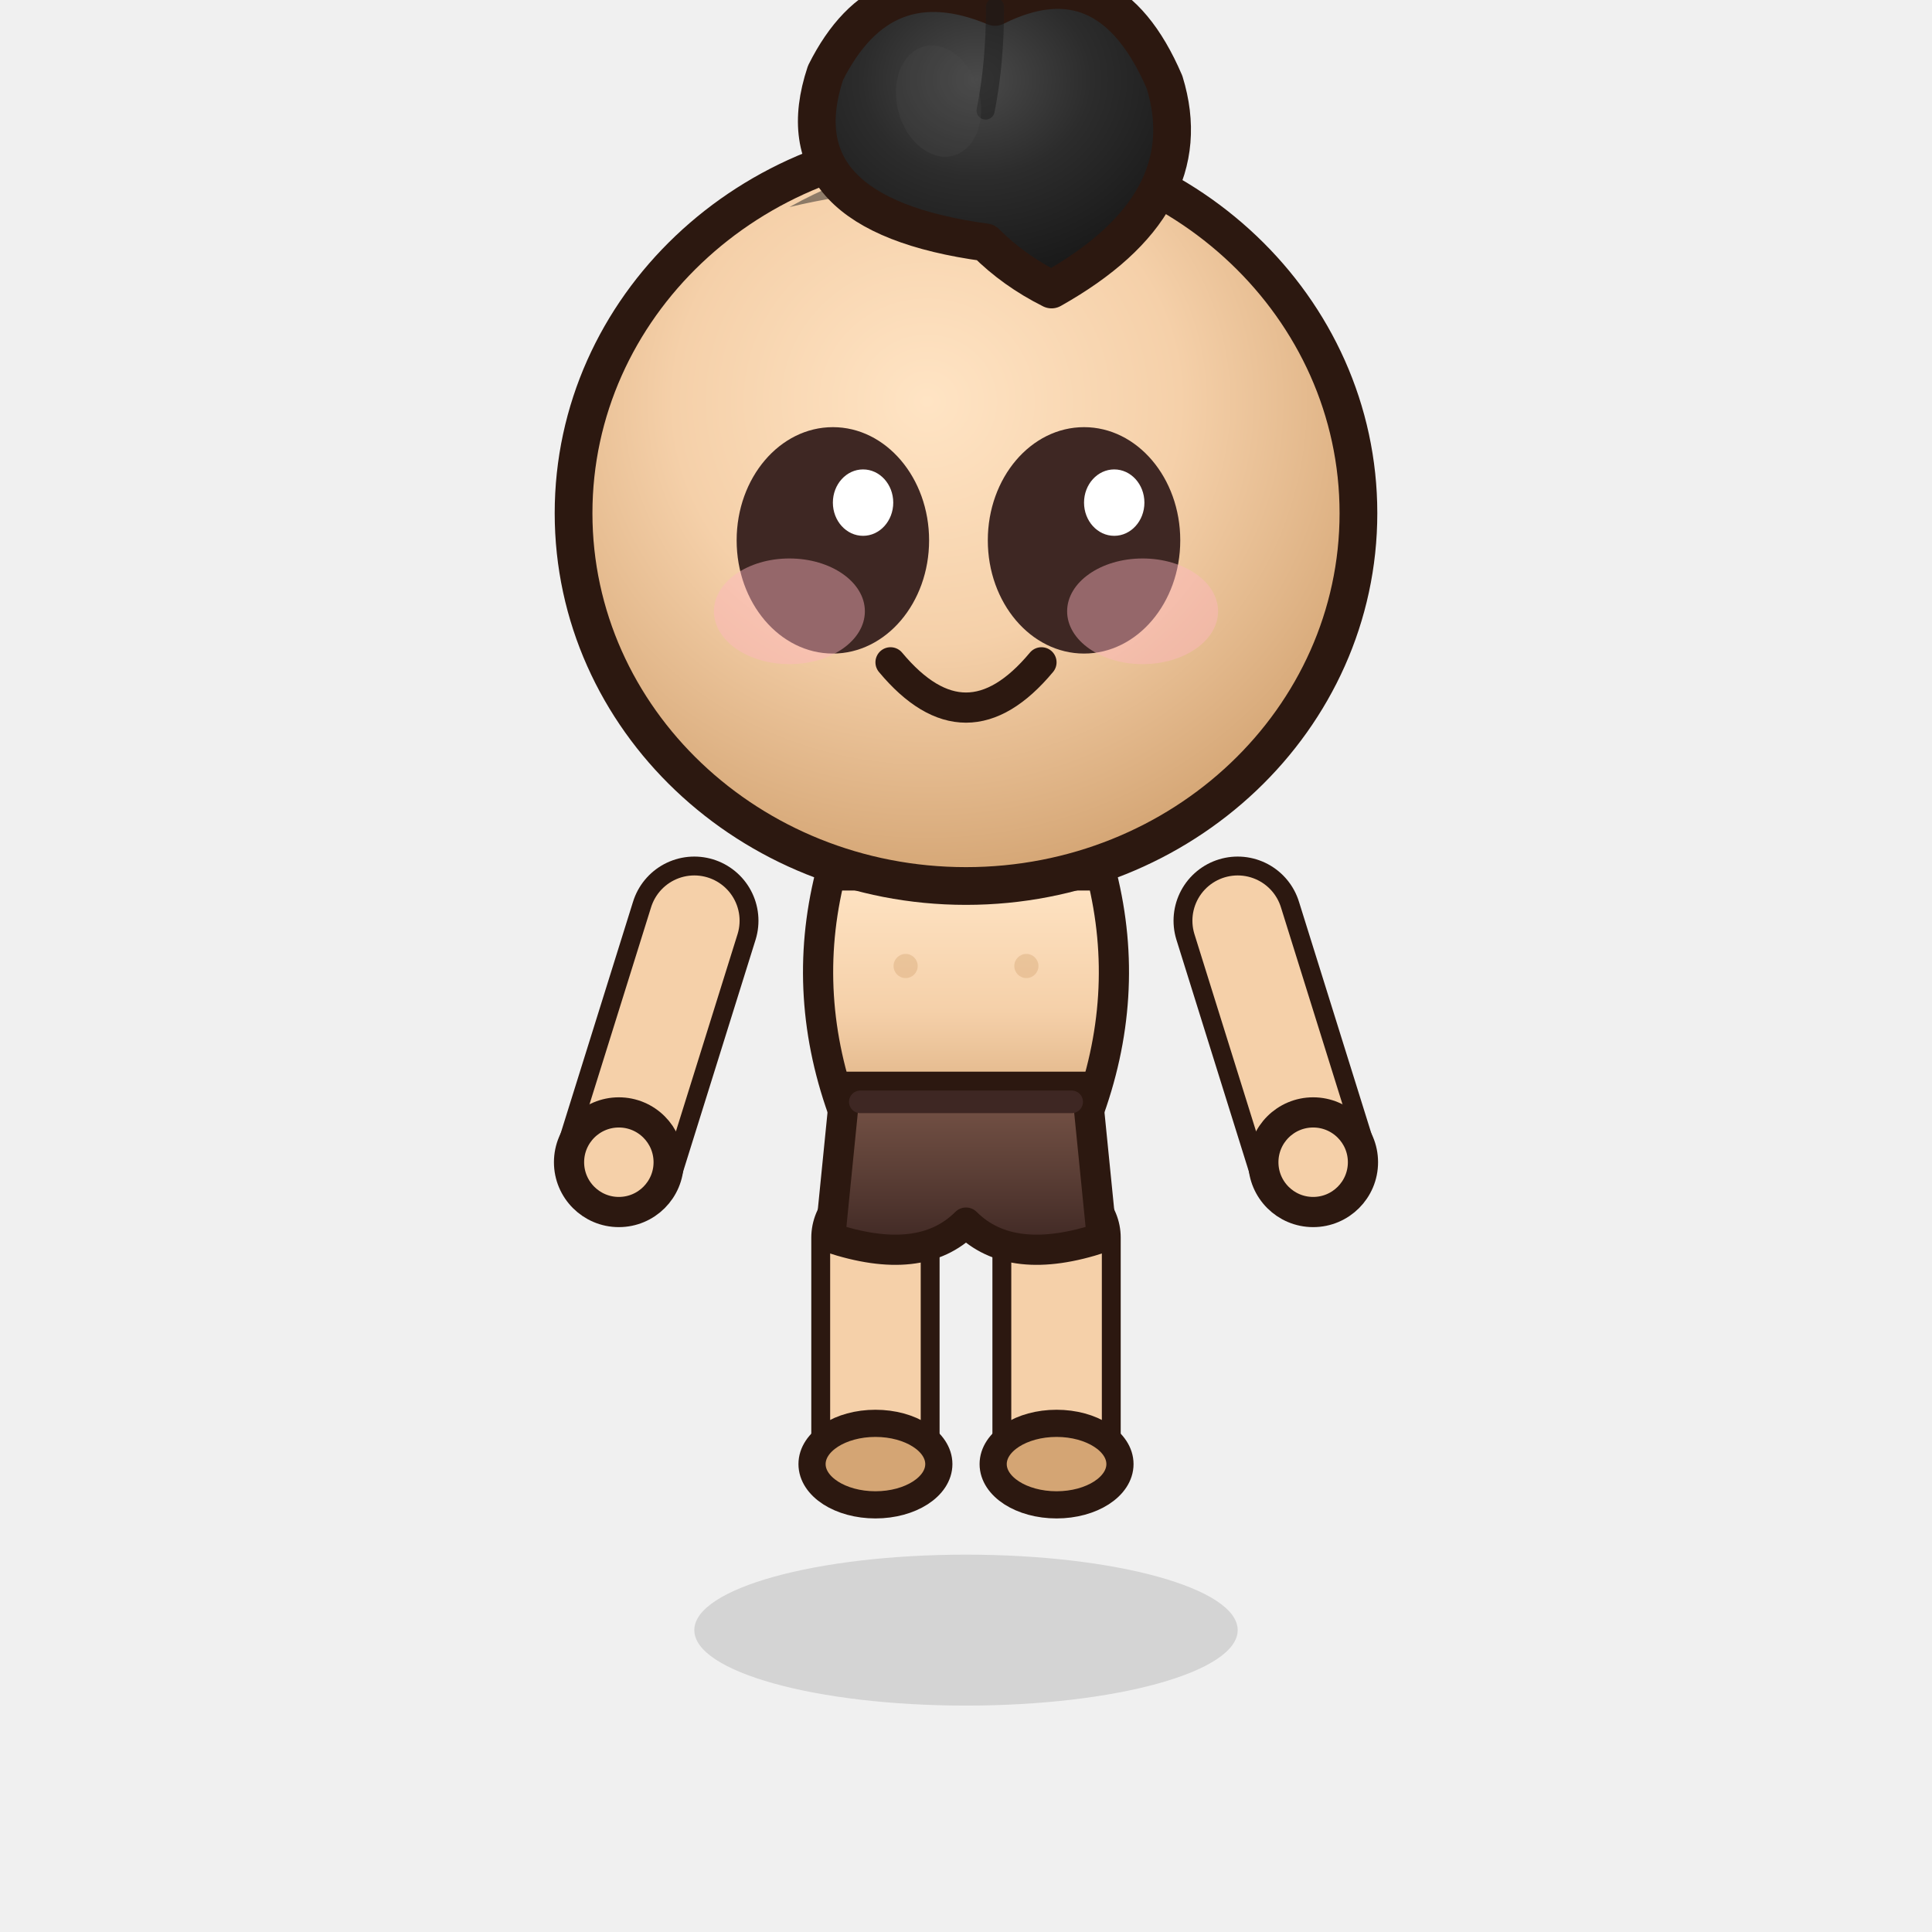
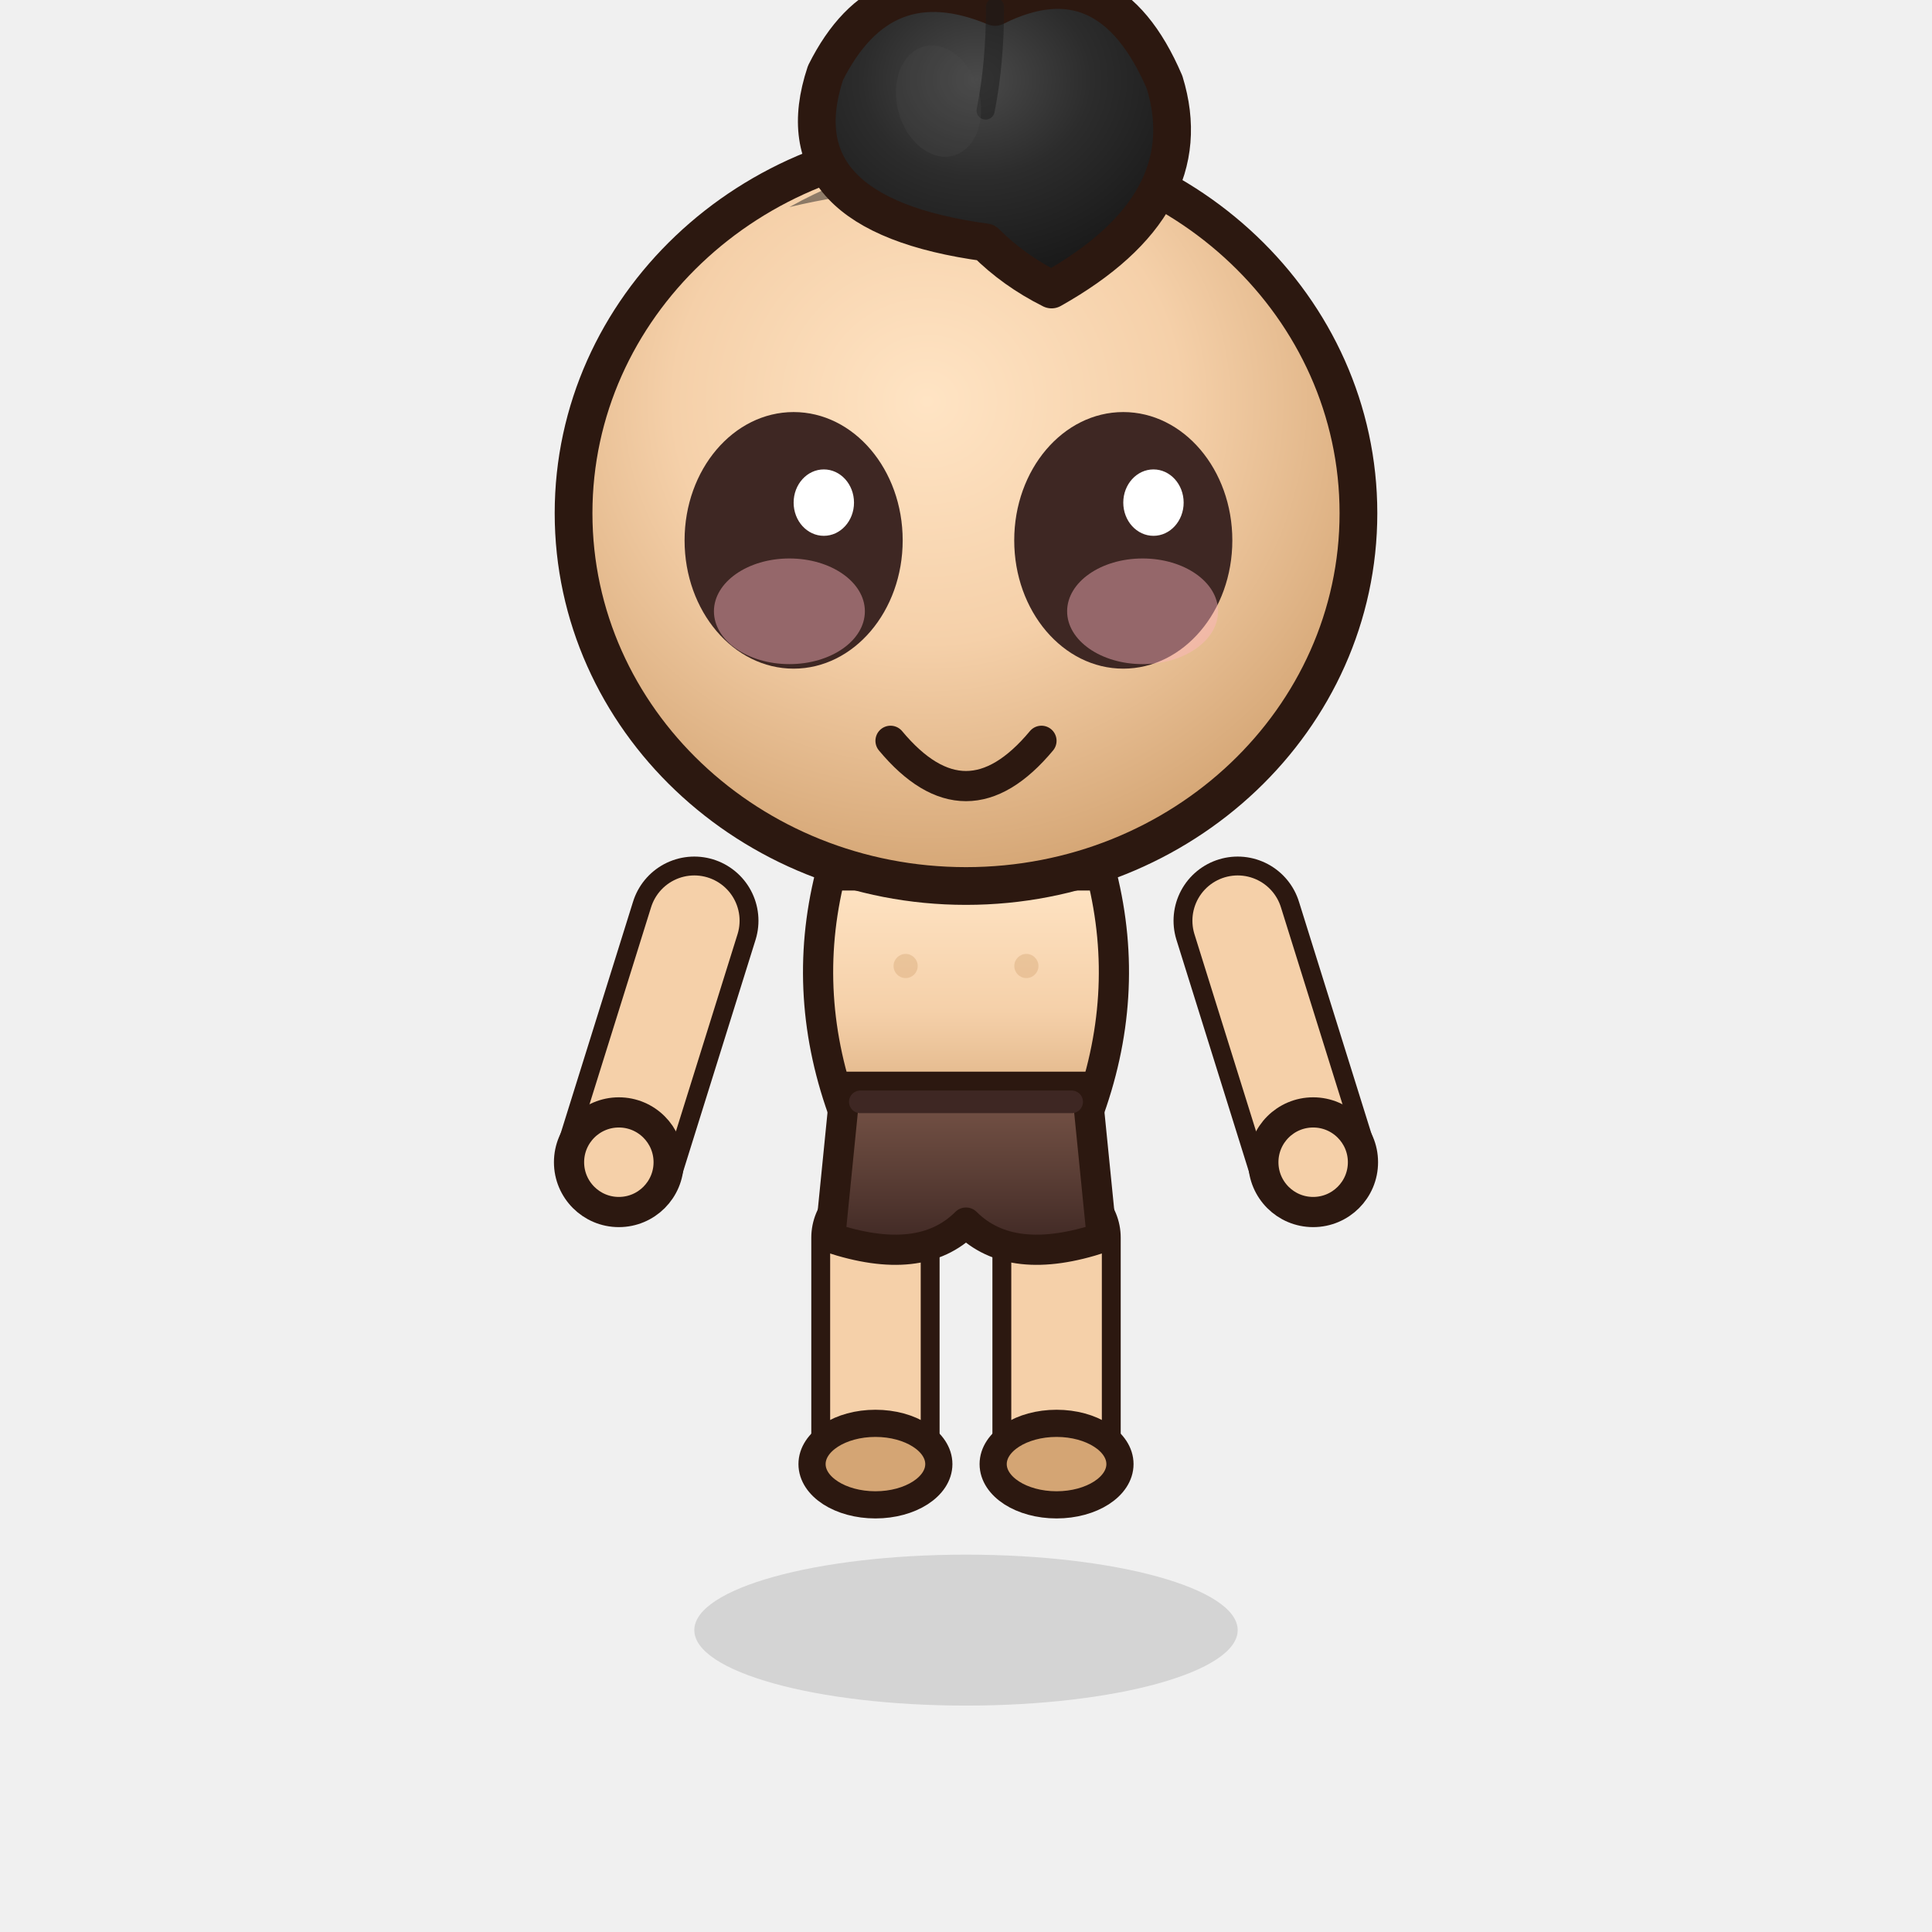
<svg xmlns="http://www.w3.org/2000/svg" viewBox="0 0 128 128" width="128" height="128" id="hero_f0">
  <defs>
    <filter id="blur">
      <feGaussianBlur stdDeviation="4" />
    </filter>
    <linearGradient id="bodyGrad" x1="0%" y1="0%" x2="0%" y2="100%">
      <stop offset="0%" stop-color="#FFE4C4" />
      <stop offset="50%" stop-color="#F5D0A9" />
      <stop offset="100%" stop-color="#D4A574" />
    </linearGradient>
    <linearGradient id="pantsGrad" x1="0%" y1="0%" x2="0%" y2="100%">
      <stop offset="0%" stop-color="#795548" />
      <stop offset="50%" stop-color="#5D4037" />
      <stop offset="100%" stop-color="#3E2723" />
    </linearGradient>
    <radialGradient id="headGrad" cx="45%" cy="35%" r="65%" fx="45%" fy="35%">
      <stop offset="0%" stop-color="#FFE4C4" />
      <stop offset="50%" stop-color="#F5D0A9" />
      <stop offset="100%" stop-color="#D4A574" />
    </radialGradient>
    <radialGradient id="headGradHair" cx="45%" cy="30%" r="65%" fx="45%" fy="30%">
      <stop offset="0%" stop-color="#4A4A4A" />
      <stop offset="50%" stop-color="#2C2C2C" />
      <stop offset="100%" stop-color="#1A1A1A" />
    </radialGradient>
  </defs>
  <ellipse cx="64" cy="108" rx="18" ry="5" fill="#000000" opacity="0.12" />
  <line x1="58" y1="82" x2="58" y2="96" stroke="#2C1810" stroke-width="8.5" stroke-linecap="round" />
  <line x1="58" y1="82" x2="58" y2="96" stroke="#F5D0A9" stroke-width="6" stroke-linecap="round" />
  <ellipse cx="58" cy="97" rx="4.2" ry="2.7" fill="#D4A574" stroke="#2C1810" stroke-width="1.8" />
  <line x1="70" y1="82" x2="70" y2="96" stroke="#2C1810" stroke-width="8.5" stroke-linecap="round" />
  <line x1="70" y1="82" x2="70" y2="96" stroke="#F5D0A9" stroke-width="6" stroke-linecap="round" />
  <ellipse cx="70" cy="97" rx="4.2" ry="2.7" fill="#D4A574" stroke="#2C1810" stroke-width="1.8" />
  <path d="M55 58       Q 53 66, 56 74       Q 64 78, 72 74       Q 75 66, 73 58 Z" fill="url(#bodyGrad)" stroke="#2C1810" stroke-width="2" stroke-linecap="round" stroke-linejoin="round" />
  <circle cx="60" cy="64" r="0.8" fill="#D4A574" opacity="0.4" />
  <circle cx="68" cy="64" r="0.8" fill="#D4A574" opacity="0.4" />
  <path d="M56 72       L55 82       Q 61 84, 64 81       Q 67 84, 73 82       L72 72 Z" fill="url(#pantsGrad)" stroke="#2C1810" stroke-width="2" stroke-linecap="round" stroke-linejoin="round" />
  <line x1="57" y1="73" x2="71" y2="73" stroke="#3E2723" stroke-width="1.5" stroke-linecap="round" />
  <line x1="46" y1="61" x2="41" y2="77" stroke="#2C1810" stroke-width="8.5" stroke-linecap="round" />
  <line x1="46" y1="61" x2="41" y2="77" stroke="#F5D0A9" stroke-width="6" stroke-linecap="round" />
  <circle cx="41" cy="77" r="3.3" fill="#F5D0A9" stroke="#2C1810" stroke-width="2" />
  <line x1="82" y1="61" x2="87" y2="77" stroke="#2C1810" stroke-width="8.5" stroke-linecap="round" />
  <line x1="82" y1="61" x2="87" y2="77" stroke="#F5D0A9" stroke-width="6" stroke-linecap="round" />
  <circle cx="87" cy="77" r="3.3" fill="#F5D0A9" stroke="#2C1810" stroke-width="2" />
  <ellipse cx="64" cy="34" rx="26" ry="24.7" fill="url(#headGrad)" stroke="#2C1810" stroke-width="2.5" stroke-linecap="round" stroke-linejoin="round" />
  <path d="M52.3 13.72       Q 58.8 10.08, 65.3 10.6       Q 71.8 11.12, 75.7 15.28       Q 71.8 12.68, 65.3 12.68       Q 58.8 12.16, 52.3 13.72 Z" fill="url(#headGradHair)" opacity="0.5" />
  <path d="       M65.3 16.06       Q 51.572 14.188,         54.692 4.828       Q 58.436 -2.66,         65.924 0.46       Q 73.412 -3.284,         77.156 5.452       Q 79.652 13.564,         69.668 19.18       Q 67.172 17.932,         65.3 16.06 Z" fill="url(#headGradHair)" stroke="#2C1810" stroke-width="2.5" stroke-linecap="round" stroke-linejoin="round" />
  <path d="M65.924 0.46       Q 65.924 4.204,         65.3 7.324" fill="none" stroke="#1A1A1A" stroke-width="1.2" stroke-linecap="round" opacity="0.5" />
  <ellipse cx="62.18" cy="6.7" rx="2.746" ry="3.744" fill="#4A4A4A" opacity="0.25" transform="rotate(-15 62.18 6.7)" />
-   <ellipse cx="55.18" cy="35.8" rx="6.375" ry="7.5" fill="#3E2723" />
-   <ellipse cx="57.18" cy="33.3" rx="2" ry="2.2" fill="#FFFFFF" />
-   <ellipse cx="71.82" cy="35.8" rx="6.375" ry="7.5" fill="#3E2723" />
-   <ellipse cx="73.82" cy="33.3" rx="2" ry="2.2" fill="#FFFFFF" />
-   <path d="M59 43.88 Q 64 49.88, 69 43.88" fill="none" stroke="#2C1810" stroke-width="2" stroke-linecap="round" />
+   <ellipse cx="52.58" cy="35.8" rx="7.225" ry="8.5" fill="#3E2723" />
+   <ellipse cx="54.58" cy="33.3" rx="2" ry="2.2" fill="#FFFFFF" />
+   <ellipse cx="74.42" cy="35.8" rx="7.225" ry="8.5" fill="#3E2723" />
+   <ellipse cx="76.42" cy="33.3" rx="2" ry="2.2" fill="#FFFFFF" />
+   <path d="M59 49.08 Q 64 55.08, 69 49.08" fill="none" stroke="#2C1810" stroke-width="2" stroke-linecap="round" />
  <ellipse cx="52.3" cy="40.5" rx="5" ry="3.5" fill="#FFB6C1" opacity="0.45" />
  <ellipse cx="75.7" cy="40.5" rx="5" ry="3.5" fill="#FFB6C1" opacity="0.45" />
</svg>
